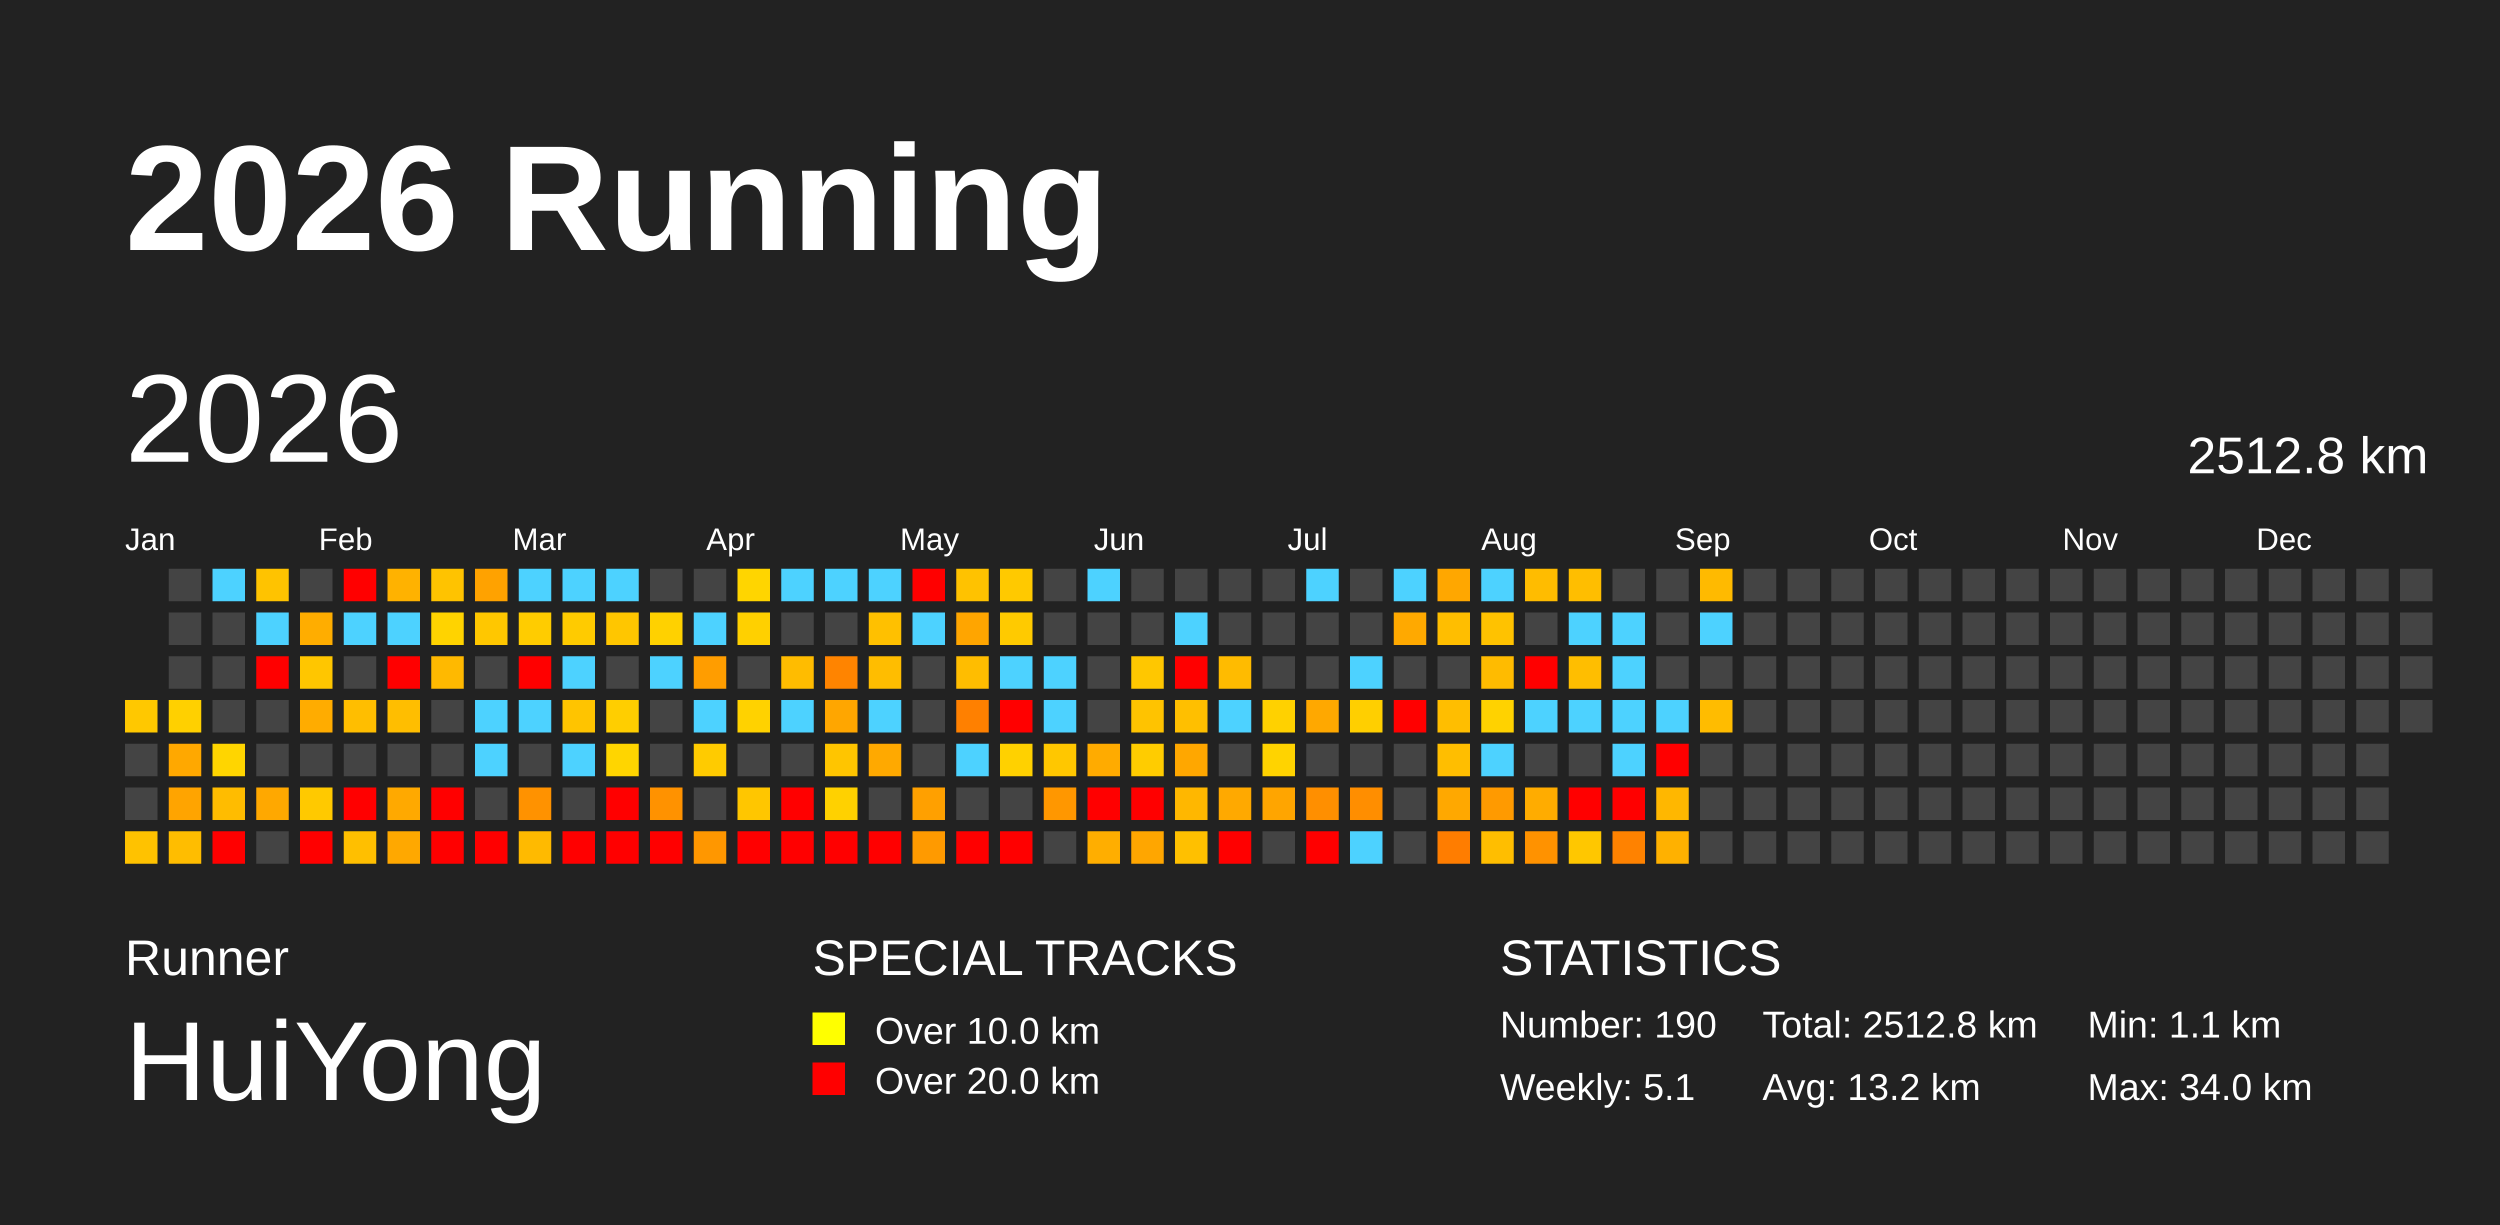
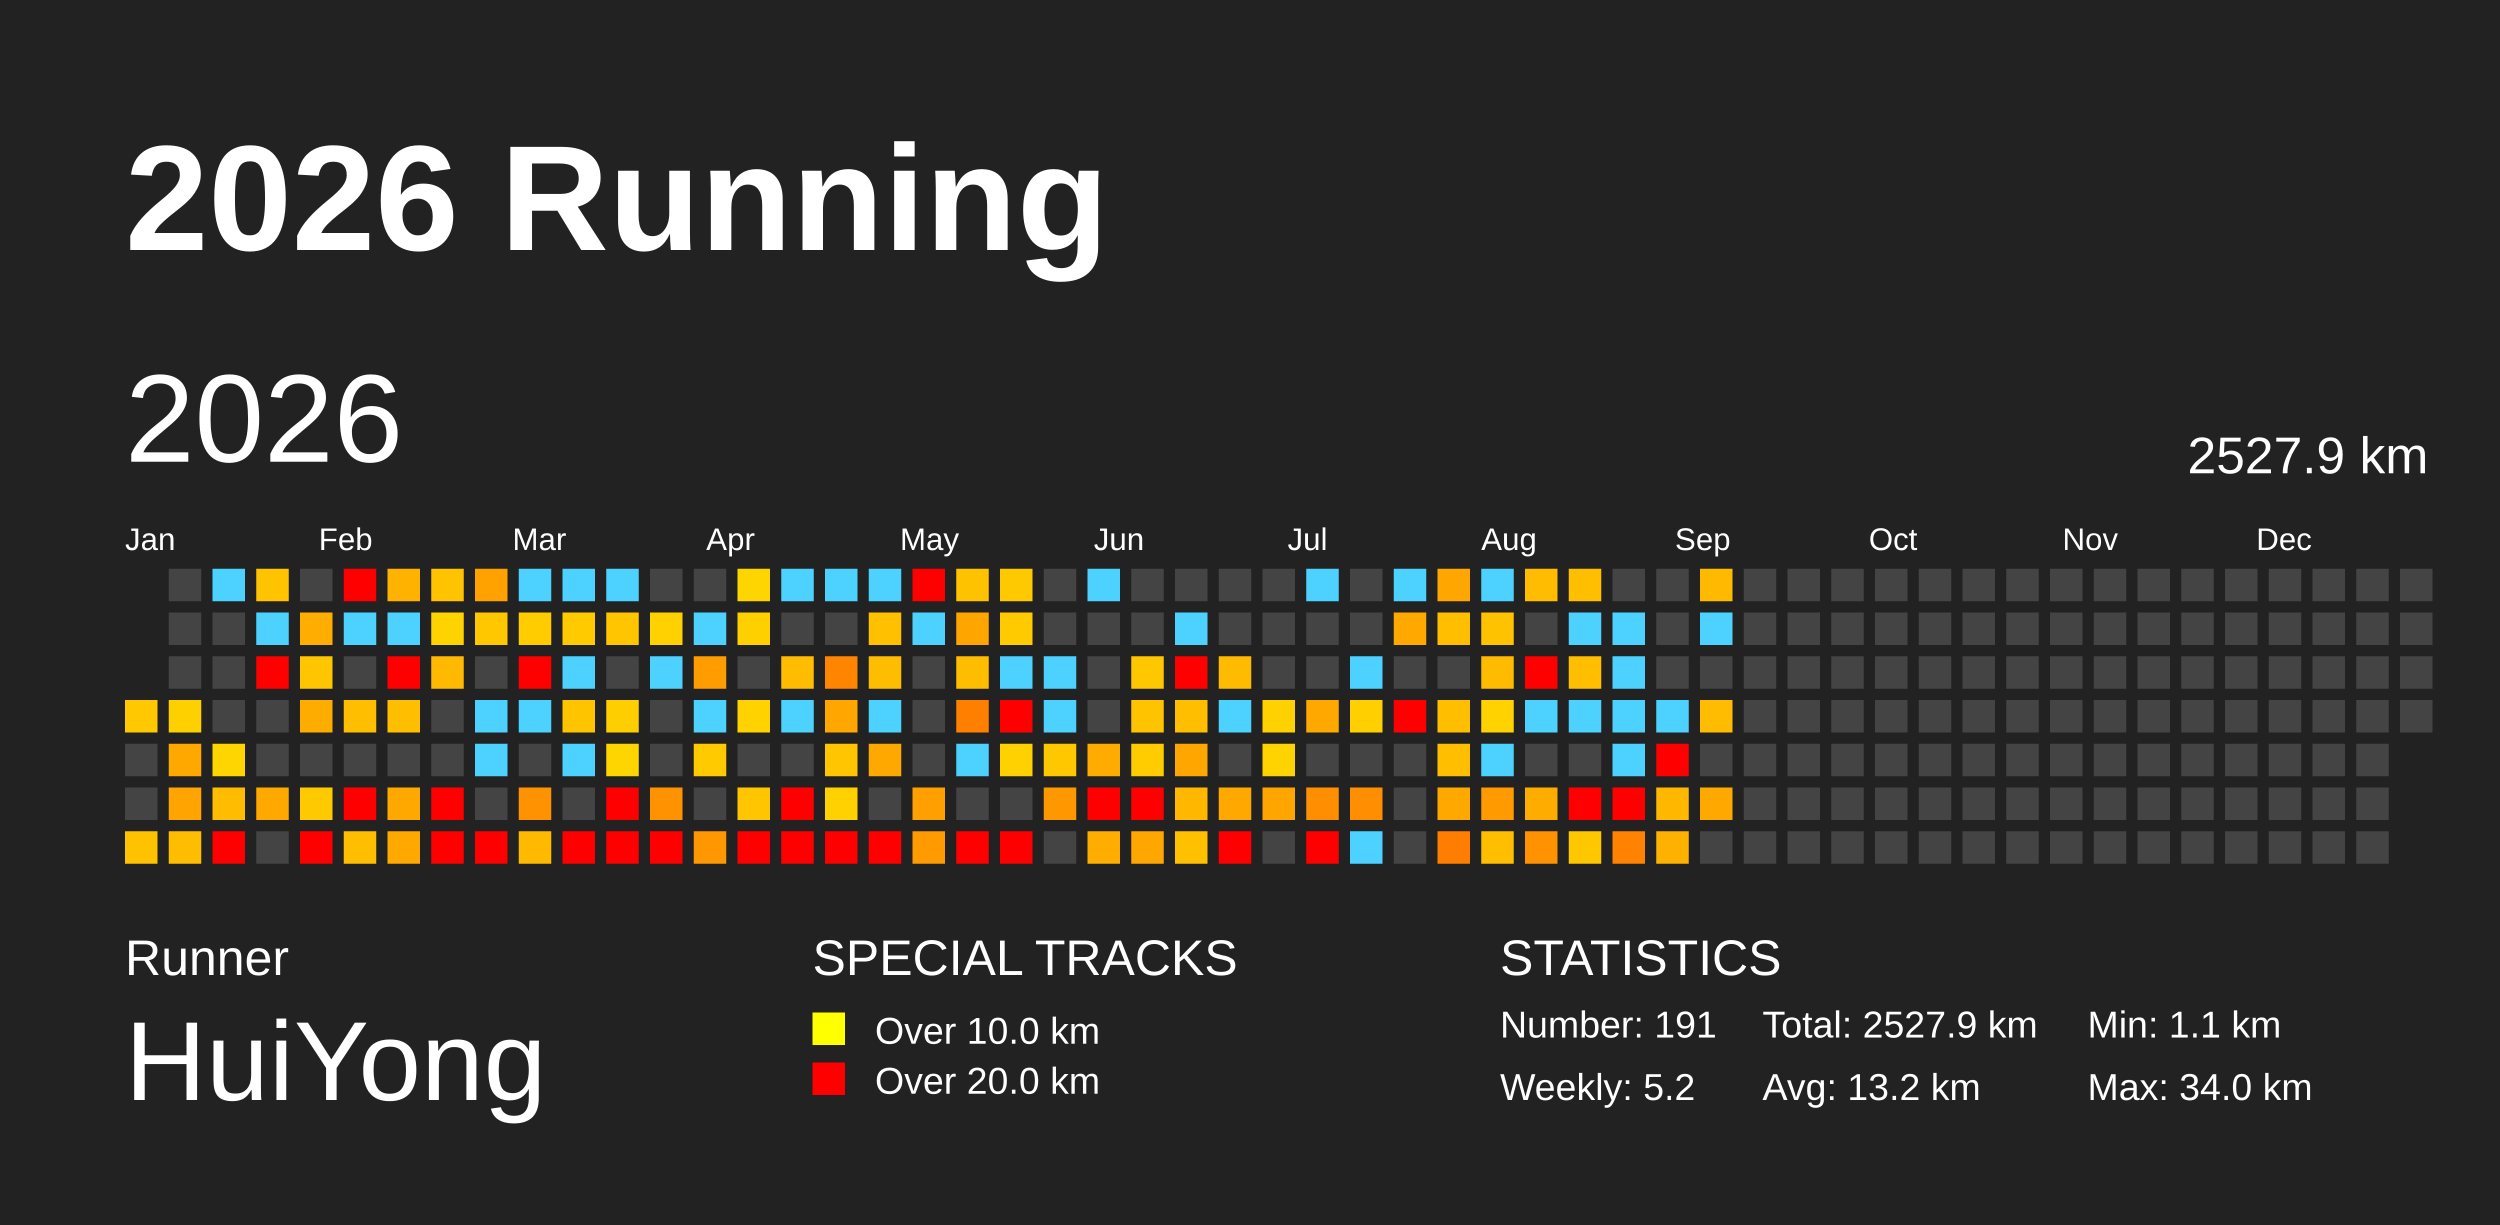
<svg xmlns="http://www.w3.org/2000/svg" baseProfile="full" height="98mm" version="1.1" viewBox="0,0,200,98" width="200mm">
  <defs />
  <rect fill="#222222" height="98" width="200" x="0" y="0" />
  <text fill="#FFFFFF" style="font-size:12px; font-family:Arial; font-weight:bold;" x="10" y="20">2026 Running</text>
  <text fill="#FFFFFF" style="font-size:4px; font-family:Arial" x="10" y="78">Runner</text>
  <text fill="#FFFFFF" style="font-size:9px; font-family:Arial" x="10" y="88">HuiYong</text>
  <text fill="#FFFFFF" style="font-size:4px; font-family:Arial" x="65" y="78">SPECIAL TRACKS</text>
  <rect fill="yellow" height="2.6" width="2.6" x="65" y="81" />
  <text fill="#FFFFFF" style="font-size:3px; font-family:Arial" x="70" y="83.5">Over 10.0 km</text>
  <rect fill="red" height="2.6" width="2.6" x="65" y="85" />
  <text fill="#FFFFFF" style="font-size:3px; font-family:Arial" x="70" y="87.5">Over 20.0 km</text>
  <text fill="#FFFFFF" style="font-size:4px; font-family:Arial" x="120" y="78">STATISTICS</text>
-   <text fill="#FFFFFF" style="font-size:3px; font-family:Arial" x="120" y="83">Number: 190</text>
-   <text fill="#FFFFFF" style="font-size:3px; font-family:Arial" x="120" y="88">Weekly: 5.1</text>
-   <text fill="#FFFFFF" style="font-size:3px; font-family:Arial" x="141" y="83">Total: 2512.8 km</text>
+   <text fill="#FFFFFF" style="font-size:3px; font-family:Arial" x="120" y="83">Number: 191</text>
+   <text fill="#FFFFFF" style="font-size:3px; font-family:Arial" x="120" y="88">Weekly: 5.2</text>
+   <text fill="#FFFFFF" style="font-size:3px; font-family:Arial" x="141" y="83">Total: 2527.9 km</text>
  <text fill="#FFFFFF" style="font-size:3px; font-family:Arial" x="141" y="88">Avg: 13.2 km</text>
  <text fill="#FFFFFF" style="font-size:3px; font-family:Arial" x="167" y="83">Min: 1.1 km</text>
  <text fill="#FFFFFF" style="font-size:3px; font-family:Arial" x="167" y="88">Max: 34.0 km</text>
  <text dominant-baseline="hanging" fill="#FFFFFF" style="font-size:10.0px; font-family:Arial;" x="10" y="30">2026</text>
-   <text dominant-baseline="hanging" fill="#FFFFFF" style="font-size:4.125px; font-family:Arial;" x="175" y="35">2512.8 km</text>
+   <text dominant-baseline="hanging" fill="#FFFFFF" style="font-size:4.125px; font-family:Arial;" x="175" y="35">2527.9 km</text>
  <text fill="#FFFFFF" style="font-size:2.5px; font-family:Arial" x="10.0" y="44">Jan</text>
  <text fill="#FFFFFF" style="font-size:2.5px; font-family:Arial" x="25.5" y="44">Feb</text>
  <text fill="#FFFFFF" style="font-size:2.5px; font-family:Arial" x="41.0" y="44">Mar</text>
  <text fill="#FFFFFF" style="font-size:2.5px; font-family:Arial" x="56.5" y="44">Apr</text>
  <text fill="#FFFFFF" style="font-size:2.5px; font-family:Arial" x="72.0" y="44">May</text>
  <text fill="#FFFFFF" style="font-size:2.5px; font-family:Arial" x="87.5" y="44">Jun</text>
  <text fill="#FFFFFF" style="font-size:2.5px; font-family:Arial" x="103.0" y="44">Jul</text>
  <text fill="#FFFFFF" style="font-size:2.5px; font-family:Arial" x="118.5" y="44">Aug</text>
  <text fill="#FFFFFF" style="font-size:2.5px; font-family:Arial" x="134.0" y="44">Sep</text>
  <text fill="#FFFFFF" style="font-size:2.5px; font-family:Arial" x="149.5" y="44">Oct</text>
  <text fill="#FFFFFF" style="font-size:2.5px; font-family:Arial" x="165.0" y="44">Nov</text>
  <text fill="#FFFFFF" style="font-size:2.5px; font-family:Arial" x="180.5" y="44">Dec</text>
  <rect fill="#ffc800" height="2.6" width="2.6" x="10.0" y="56.0" />
  <rect fill="#444444" height="2.6" width="2.6" x="10.0" y="59.5" />
  <rect fill="#444444" height="2.6" width="2.6" x="10.0" y="63.0" />
  <rect fill="#ffc200" height="2.6" width="2.6" x="10.0" y="66.5" />
  <rect fill="#444444" height="2.6" width="2.6" x="13.5" y="45.5" />
  <rect fill="#444444" height="2.6" width="2.6" x="13.5" y="49.0" />
  <rect fill="#444444" height="2.6" width="2.6" x="13.5" y="52.5" />
  <rect fill="#ffd000" height="2.6" width="2.6" x="13.5" y="56.0" />
  <rect fill="#ffa800" height="2.6" width="2.6" x="13.5" y="59.5" />
  <rect fill="#ffa400" height="2.6" width="2.6" x="13.5" y="63.0" />
  <rect fill="#ffbd00" height="2.6" width="2.6" x="13.5" y="66.5" />
  <rect fill="#4dd2ff" height="2.6" width="2.6" x="17.0" y="45.5" />
  <rect fill="#444444" height="2.6" width="2.6" x="17.0" y="49.0" />
  <rect fill="#444444" height="2.6" width="2.6" x="17.0" y="52.5" />
  <rect fill="#444444" height="2.6" width="2.6" x="17.0" y="56.0" />
  <rect fill="#ffd500" height="2.6" width="2.6" x="17.0" y="59.5" />
  <rect fill="#ffbc00" height="2.6" width="2.6" x="17.0" y="63.0" />
  <rect fill="red" height="2.6" width="2.6" x="17.0" y="66.5" />
  <rect fill="#ffc300" height="2.6" width="2.6" x="20.5" y="45.5" />
  <rect fill="#4dd2ff" height="2.6" width="2.6" x="20.5" y="49.0" />
  <rect fill="red" height="2.6" width="2.6" x="20.5" y="52.5" />
  <rect fill="#444444" height="2.6" width="2.6" x="20.5" y="56.0" />
  <rect fill="#444444" height="2.6" width="2.6" x="20.5" y="59.5" />
  <rect fill="#ffa800" height="2.6" width="2.6" x="20.5" y="63.0" />
  <rect fill="#444444" height="2.6" width="2.6" x="20.5" y="66.5" />
  <rect fill="#444444" height="2.6" width="2.6" x="24.0" y="45.5" />
  <rect fill="#ffad00" height="2.6" width="2.6" x="24.0" y="49.0" />
  <rect fill="#ffc600" height="2.6" width="2.6" x="24.0" y="52.5" />
  <rect fill="#ffac00" height="2.6" width="2.6" x="24.0" y="56.0" />
  <rect fill="#444444" height="2.6" width="2.6" x="24.0" y="59.5" />
  <rect fill="#ffc900" height="2.6" width="2.6" x="24.0" y="63.0" />
  <rect fill="red" height="2.6" width="2.6" x="24.0" y="66.5" />
  <rect fill="red" height="2.6" width="2.6" x="27.5" y="45.5" />
  <rect fill="#4dd2ff" height="2.6" width="2.6" x="27.5" y="49.0" />
  <rect fill="#444444" height="2.6" width="2.6" x="27.5" y="52.5" />
  <rect fill="#ffbe00" height="2.6" width="2.6" x="27.5" y="56.0" />
  <rect fill="#444444" height="2.6" width="2.6" x="27.5" y="59.5" />
  <rect fill="red" height="2.6" width="2.6" x="27.5" y="63.0" />
  <rect fill="#ffbf00" height="2.6" width="2.6" x="27.5" y="66.5" />
  <rect fill="#ffb200" height="2.6" width="2.6" x="31.0" y="45.5" />
  <rect fill="#4dd2ff" height="2.6" width="2.6" x="31.0" y="49.0" />
  <rect fill="red" height="2.6" width="2.6" x="31.0" y="52.5" />
  <rect fill="#ffbe00" height="2.6" width="2.6" x="31.0" y="56.0" />
  <rect fill="#444444" height="2.6" width="2.6" x="31.0" y="59.5" />
  <rect fill="#ffa900" height="2.6" width="2.6" x="31.0" y="63.0" />
  <rect fill="#ffa800" height="2.6" width="2.6" x="31.0" y="66.5" />
  <rect fill="#ffc300" height="2.6" width="2.6" x="34.5" y="45.5" />
  <rect fill="#ffd300" height="2.6" width="2.6" x="34.5" y="49.0" />
  <rect fill="#ffb900" height="2.6" width="2.6" x="34.5" y="52.5" />
  <rect fill="#444444" height="2.6" width="2.6" x="34.5" y="56.0" />
  <rect fill="#444444" height="2.6" width="2.6" x="34.5" y="59.5" />
  <rect fill="red" height="2.6" width="2.6" x="34.5" y="63.0" />
  <rect fill="red" height="2.6" width="2.6" x="34.5" y="66.5" />
  <rect fill="#ffa200" height="2.6" width="2.6" x="38.0" y="45.5" />
  <rect fill="#ffc700" height="2.6" width="2.6" x="38.0" y="49.0" />
  <rect fill="#444444" height="2.6" width="2.6" x="38.0" y="52.5" />
  <rect fill="#4dd2ff" height="2.6" width="2.6" x="38.0" y="56.0" />
  <rect fill="#4dd2ff" height="2.6" width="2.6" x="38.0" y="59.5" />
  <rect fill="#444444" height="2.6" width="2.6" x="38.0" y="63.0" />
  <rect fill="red" height="2.6" width="2.6" x="38.0" y="66.5" />
  <rect fill="#4dd2ff" height="2.6" width="2.6" x="41.5" y="45.5" />
  <rect fill="#ffcc00" height="2.6" width="2.6" x="41.5" y="49.0" />
  <rect fill="red" height="2.6" width="2.6" x="41.5" y="52.5" />
  <rect fill="#4dd2ff" height="2.6" width="2.6" x="41.5" y="56.0" />
  <rect fill="#444444" height="2.6" width="2.6" x="41.5" y="59.5" />
  <rect fill="#ff9200" height="2.6" width="2.6" x="41.5" y="63.0" />
  <rect fill="#ffba00" height="2.6" width="2.6" x="41.5" y="66.5" />
  <rect fill="#4dd2ff" height="2.6" width="2.6" x="45.0" y="45.5" />
  <rect fill="#ffcb00" height="2.6" width="2.6" x="45.0" y="49.0" />
  <rect fill="#4dd2ff" height="2.6" width="2.6" x="45.0" y="52.5" />
  <rect fill="#ffc400" height="2.6" width="2.6" x="45.0" y="56.0" />
  <rect fill="#4dd2ff" height="2.6" width="2.6" x="45.0" y="59.5" />
  <rect fill="#444444" height="2.6" width="2.6" x="45.0" y="63.0" />
  <rect fill="red" height="2.6" width="2.6" x="45.0" y="66.5" />
  <rect fill="#4dd2ff" height="2.6" width="2.6" x="48.5" y="45.5" />
  <rect fill="#ffc600" height="2.6" width="2.6" x="48.5" y="49.0" />
  <rect fill="#444444" height="2.6" width="2.6" x="48.5" y="52.5" />
  <rect fill="#ffce00" height="2.6" width="2.6" x="48.5" y="56.0" />
  <rect fill="#ffd500" height="2.6" width="2.6" x="48.5" y="59.5" />
  <rect fill="red" height="2.6" width="2.6" x="48.5" y="63.0" />
  <rect fill="red" height="2.6" width="2.6" x="48.5" y="66.5" />
  <rect fill="#444444" height="2.6" width="2.6" x="52.0" y="45.5" />
  <rect fill="#ffd100" height="2.6" width="2.6" x="52.0" y="49.0" />
  <rect fill="#4dd2ff" height="2.6" width="2.6" x="52.0" y="52.5" />
  <rect fill="#444444" height="2.6" width="2.6" x="52.0" y="56.0" />
  <rect fill="#444444" height="2.6" width="2.6" x="52.0" y="59.5" />
  <rect fill="#ff9200" height="2.6" width="2.6" x="52.0" y="63.0" />
  <rect fill="red" height="2.6" width="2.6" x="52.0" y="66.5" />
  <rect fill="#444444" height="2.6" width="2.6" x="55.5" y="45.5" />
  <rect fill="#4dd2ff" height="2.6" width="2.6" x="55.5" y="49.0" />
  <rect fill="#ff9d00" height="2.6" width="2.6" x="55.5" y="52.5" />
  <rect fill="#4dd2ff" height="2.6" width="2.6" x="55.5" y="56.0" />
  <rect fill="#ffcb00" height="2.6" width="2.6" x="55.5" y="59.5" />
  <rect fill="#444444" height="2.6" width="2.6" x="55.5" y="63.0" />
  <rect fill="#ff9700" height="2.6" width="2.6" x="55.5" y="66.5" />
  <rect fill="#ffd500" height="2.6" width="2.6" x="59.0" y="45.5" />
  <rect fill="#ffd000" height="2.6" width="2.6" x="59.0" y="49.0" />
  <rect fill="#444444" height="2.6" width="2.6" x="59.0" y="52.5" />
  <rect fill="#ffd200" height="2.6" width="2.6" x="59.0" y="56.0" />
  <rect fill="#444444" height="2.6" width="2.6" x="59.0" y="59.5" />
  <rect fill="#ffc600" height="2.6" width="2.6" x="59.0" y="63.0" />
  <rect fill="red" height="2.6" width="2.6" x="59.0" y="66.5" />
  <rect fill="#4dd2ff" height="2.6" width="2.6" x="62.5" y="45.5" />
  <rect fill="#444444" height="2.6" width="2.6" x="62.5" y="49.0" />
  <rect fill="#ffbc00" height="2.6" width="2.6" x="62.5" y="52.5" />
  <rect fill="#4dd2ff" height="2.6" width="2.6" x="62.5" y="56.0" />
  <rect fill="#444444" height="2.6" width="2.6" x="62.5" y="59.5" />
  <rect fill="red" height="2.6" width="2.6" x="62.5" y="63.0" />
  <rect fill="red" height="2.6" width="2.6" x="62.5" y="66.5" />
  <rect fill="#4dd2ff" height="2.6" width="2.6" x="66.0" y="45.5" />
  <rect fill="#444444" height="2.6" width="2.6" x="66.0" y="49.0" />
  <rect fill="#ff8400" height="2.6" width="2.6" x="66.0" y="52.5" />
  <rect fill="#ffa600" height="2.6" width="2.6" x="66.0" y="56.0" />
  <rect fill="#ffc500" height="2.6" width="2.6" x="66.0" y="59.5" />
  <rect fill="#ffd100" height="2.6" width="2.6" x="66.0" y="63.0" />
  <rect fill="red" height="2.6" width="2.6" x="66.0" y="66.5" />
  <rect fill="#4dd2ff" height="2.6" width="2.6" x="69.5" y="45.5" />
  <rect fill="#ffc000" height="2.6" width="2.6" x="69.5" y="49.0" />
  <rect fill="#ffbd00" height="2.6" width="2.6" x="69.5" y="52.5" />
  <rect fill="#4dd2ff" height="2.6" width="2.6" x="69.5" y="56.0" />
  <rect fill="#ffa900" height="2.6" width="2.6" x="69.5" y="59.5" />
  <rect fill="#444444" height="2.6" width="2.6" x="69.5" y="63.0" />
  <rect fill="red" height="2.6" width="2.6" x="69.5" y="66.5" />
  <rect fill="red" height="2.6" width="2.6" x="73.0" y="45.5" />
  <rect fill="#4dd2ff" height="2.6" width="2.6" x="73.0" y="49.0" />
  <rect fill="#444444" height="2.6" width="2.6" x="73.0" y="52.5" />
  <rect fill="#444444" height="2.6" width="2.6" x="73.0" y="56.0" />
  <rect fill="#444444" height="2.6" width="2.6" x="73.0" y="59.5" />
  <rect fill="#ffa000" height="2.6" width="2.6" x="73.0" y="63.0" />
  <rect fill="#ff9a00" height="2.6" width="2.6" x="73.0" y="66.5" />
  <rect fill="#ffc200" height="2.6" width="2.6" x="76.5" y="45.5" />
  <rect fill="#ffa500" height="2.6" width="2.6" x="76.5" y="49.0" />
  <rect fill="#ffbd00" height="2.6" width="2.6" x="76.5" y="52.5" />
  <rect fill="#ff8000" height="2.6" width="2.6" x="76.5" y="56.0" />
  <rect fill="#4dd2ff" height="2.6" width="2.6" x="76.5" y="59.5" />
  <rect fill="#444444" height="2.6" width="2.6" x="76.5" y="63.0" />
  <rect fill="red" height="2.6" width="2.6" x="76.5" y="66.5" />
  <rect fill="#ffc900" height="2.6" width="2.6" x="80.0" y="45.5" />
  <rect fill="#ffca00" height="2.6" width="2.6" x="80.0" y="49.0" />
  <rect fill="#4dd2ff" height="2.6" width="2.6" x="80.0" y="52.5" />
  <rect fill="red" height="2.6" width="2.6" x="80.0" y="56.0" />
  <rect fill="#ffd100" height="2.6" width="2.6" x="80.0" y="59.5" />
  <rect fill="#444444" height="2.6" width="2.6" x="80.0" y="63.0" />
  <rect fill="red" height="2.6" width="2.6" x="80.0" y="66.5" />
  <rect fill="#444444" height="2.6" width="2.6" x="83.5" y="45.5" />
  <rect fill="#444444" height="2.6" width="2.6" x="83.5" y="49.0" />
  <rect fill="#4dd2ff" height="2.6" width="2.6" x="83.5" y="52.5" />
  <rect fill="#4dd2ff" height="2.6" width="2.6" x="83.5" y="56.0" />
  <rect fill="#ffc700" height="2.6" width="2.6" x="83.5" y="59.5" />
  <rect fill="#ff9700" height="2.6" width="2.6" x="83.5" y="63.0" />
  <rect fill="#444444" height="2.6" width="2.6" x="83.5" y="66.5" />
  <rect fill="#4dd2ff" height="2.6" width="2.6" x="87.0" y="45.5" />
  <rect fill="#444444" height="2.6" width="2.6" x="87.0" y="49.0" />
  <rect fill="#444444" height="2.6" width="2.6" x="87.0" y="52.5" />
  <rect fill="#444444" height="2.6" width="2.6" x="87.0" y="56.0" />
  <rect fill="#ffab00" height="2.6" width="2.6" x="87.0" y="59.5" />
  <rect fill="red" height="2.6" width="2.6" x="87.0" y="63.0" />
  <rect fill="#ffae00" height="2.6" width="2.6" x="87.0" y="66.5" />
  <rect fill="#444444" height="2.6" width="2.6" x="90.5" y="45.5" />
  <rect fill="#444444" height="2.6" width="2.6" x="90.5" y="49.0" />
  <rect fill="#ffc700" height="2.6" width="2.6" x="90.5" y="52.5" />
  <rect fill="#ffc300" height="2.6" width="2.6" x="90.5" y="56.0" />
  <rect fill="#ffcc00" height="2.6" width="2.6" x="90.5" y="59.5" />
  <rect fill="red" height="2.6" width="2.6" x="90.5" y="63.0" />
  <rect fill="#ffa600" height="2.6" width="2.6" x="90.5" y="66.5" />
  <rect fill="#444444" height="2.6" width="2.6" x="94.0" y="45.5" />
  <rect fill="#4dd2ff" height="2.6" width="2.6" x="94.0" y="49.0" />
  <rect fill="red" height="2.6" width="2.6" x="94.0" y="52.5" />
  <rect fill="#ffbf00" height="2.6" width="2.6" x="94.0" y="56.0" />
  <rect fill="#ffa700" height="2.6" width="2.6" x="94.0" y="59.5" />
  <rect fill="#ffb700" height="2.6" width="2.6" x="94.0" y="63.0" />
  <rect fill="#ffc000" height="2.6" width="2.6" x="94.0" y="66.5" />
  <rect fill="#444444" height="2.6" width="2.6" x="97.5" y="45.5" />
  <rect fill="#444444" height="2.6" width="2.6" x="97.5" y="49.0" />
  <rect fill="#ffbb00" height="2.6" width="2.6" x="97.5" y="52.5" />
  <rect fill="#4dd2ff" height="2.6" width="2.6" x="97.5" y="56.0" />
  <rect fill="#444444" height="2.6" width="2.6" x="97.5" y="59.5" />
  <rect fill="#ffa900" height="2.6" width="2.6" x="97.5" y="63.0" />
  <rect fill="red" height="2.6" width="2.6" x="97.5" y="66.5" />
  <rect fill="#444444" height="2.6" width="2.6" x="101.0" y="45.5" />
  <rect fill="#444444" height="2.6" width="2.6" x="101.0" y="49.0" />
  <rect fill="#444444" height="2.6" width="2.6" x="101.0" y="52.5" />
  <rect fill="#ffd100" height="2.6" width="2.6" x="101.0" y="56.0" />
  <rect fill="#ffd300" height="2.6" width="2.6" x="101.0" y="59.5" />
  <rect fill="#ffa500" height="2.6" width="2.6" x="101.0" y="63.0" />
  <rect fill="#444444" height="2.6" width="2.6" x="101.0" y="66.5" />
  <rect fill="#4dd2ff" height="2.6" width="2.6" x="104.5" y="45.5" />
  <rect fill="#444444" height="2.6" width="2.6" x="104.5" y="49.0" />
  <rect fill="#444444" height="2.6" width="2.6" x="104.5" y="52.5" />
  <rect fill="#ffa800" height="2.6" width="2.6" x="104.5" y="56.0" />
  <rect fill="#444444" height="2.6" width="2.6" x="104.5" y="59.5" />
  <rect fill="#ff8f00" height="2.6" width="2.6" x="104.5" y="63.0" />
  <rect fill="red" height="2.6" width="2.6" x="104.5" y="66.5" />
  <rect fill="#444444" height="2.6" width="2.6" x="108.0" y="45.5" />
  <rect fill="#444444" height="2.6" width="2.6" x="108.0" y="49.0" />
  <rect fill="#4dd2ff" height="2.6" width="2.6" x="108.0" y="52.5" />
  <rect fill="#ffcf00" height="2.6" width="2.6" x="108.0" y="56.0" />
  <rect fill="#444444" height="2.6" width="2.6" x="108.0" y="59.5" />
  <rect fill="#ff8e00" height="2.6" width="2.6" x="108.0" y="63.0" />
  <rect fill="#4dd2ff" height="2.6" width="2.6" x="108.0" y="66.5" />
  <rect fill="#4dd2ff" height="2.6" width="2.6" x="111.5" y="45.5" />
  <rect fill="#ffa900" height="2.6" width="2.6" x="111.5" y="49.0" />
  <rect fill="#444444" height="2.6" width="2.6" x="111.5" y="52.5" />
  <rect fill="red" height="2.6" width="2.6" x="111.5" y="56.0" />
  <rect fill="#444444" height="2.6" width="2.6" x="111.5" y="59.5" />
  <rect fill="#444444" height="2.6" width="2.6" x="111.5" y="63.0" />
  <rect fill="#444444" height="2.6" width="2.6" x="111.5" y="66.5" />
  <rect fill="#ffa700" height="2.6" width="2.6" x="115.0" y="45.5" />
  <rect fill="#ffbe00" height="2.6" width="2.6" x="115.0" y="49.0" />
  <rect fill="#444444" height="2.6" width="2.6" x="115.0" y="52.5" />
  <rect fill="#ffbe00" height="2.6" width="2.6" x="115.0" y="56.0" />
  <rect fill="#ffbe00" height="2.6" width="2.6" x="115.0" y="59.5" />
  <rect fill="#ffa800" height="2.6" width="2.6" x="115.0" y="63.0" />
  <rect fill="#ff7d00" height="2.6" width="2.6" x="115.0" y="66.5" />
  <rect fill="#4dd2ff" height="2.6" width="2.6" x="118.5" y="45.5" />
  <rect fill="#ffc200" height="2.6" width="2.6" x="118.5" y="49.0" />
  <rect fill="#ffbb00" height="2.6" width="2.6" x="118.5" y="52.5" />
  <rect fill="#ffd200" height="2.6" width="2.6" x="118.5" y="56.0" />
  <rect fill="#4dd2ff" height="2.6" width="2.6" x="118.5" y="59.5" />
  <rect fill="#ff9a00" height="2.6" width="2.6" x="118.5" y="63.0" />
  <rect fill="#ffbe00" height="2.6" width="2.6" x="118.5" y="66.5" />
  <rect fill="#ffbc00" height="2.6" width="2.6" x="122.0" y="45.5" />
  <rect fill="#444444" height="2.6" width="2.6" x="122.0" y="49.0" />
  <rect fill="red" height="2.6" width="2.6" x="122.0" y="52.5" />
  <rect fill="#4dd2ff" height="2.6" width="2.6" x="122.0" y="56.0" />
  <rect fill="#444444" height="2.6" width="2.6" x="122.0" y="59.5" />
  <rect fill="#ffac00" height="2.6" width="2.6" x="122.0" y="63.0" />
  <rect fill="#ff9200" height="2.6" width="2.6" x="122.0" y="66.5" />
  <rect fill="#ffbe00" height="2.6" width="2.6" x="125.5" y="45.5" />
  <rect fill="#4dd2ff" height="2.6" width="2.6" x="125.5" y="49.0" />
  <rect fill="#ffbe00" height="2.6" width="2.6" x="125.5" y="52.5" />
  <rect fill="#4dd2ff" height="2.6" width="2.6" x="125.5" y="56.0" />
  <rect fill="#444444" height="2.6" width="2.6" x="125.5" y="59.5" />
  <rect fill="red" height="2.6" width="2.6" x="125.5" y="63.0" />
  <rect fill="#ffc700" height="2.6" width="2.6" x="125.5" y="66.5" />
  <rect fill="#444444" height="2.6" width="2.6" x="129.0" y="45.5" />
  <rect fill="#4dd2ff" height="2.6" width="2.6" x="129.0" y="49.0" />
  <rect fill="#4dd2ff" height="2.6" width="2.6" x="129.0" y="52.5" />
  <rect fill="#4dd2ff" height="2.6" width="2.6" x="129.0" y="56.0" />
  <rect fill="#4dd2ff" height="2.6" width="2.6" x="129.0" y="59.5" />
  <rect fill="red" height="2.6" width="2.6" x="129.0" y="63.0" />
  <rect fill="#ff8200" height="2.6" width="2.6" x="129.0" y="66.5" />
  <rect fill="#444444" height="2.6" width="2.6" x="132.5" y="45.5" />
  <rect fill="#444444" height="2.6" width="2.6" x="132.5" y="49.0" />
  <rect fill="#444444" height="2.6" width="2.6" x="132.5" y="52.5" />
  <rect fill="#4dd2ff" height="2.6" width="2.6" x="132.5" y="56.0" />
  <rect fill="red" height="2.6" width="2.6" x="132.5" y="59.5" />
  <rect fill="#ffb700" height="2.6" width="2.6" x="132.5" y="63.0" />
  <rect fill="#ffb100" height="2.6" width="2.6" x="132.5" y="66.5" />
  <rect fill="#ffba00" height="2.6" width="2.6" x="136.0" y="45.5" />
  <rect fill="#4dd2ff" height="2.6" width="2.6" x="136.0" y="49.0" />
  <rect fill="#444444" height="2.6" width="2.6" x="136.0" y="52.5" />
  <rect fill="#ffbc00" height="2.6" width="2.6" x="136.0" y="56.0" />
  <rect fill="#444444" height="2.6" width="2.6" x="136.0" y="59.5" />
-   <rect fill="#444444" height="2.6" width="2.6" x="136.0" y="63.0" />
+   <rect fill="#ffa800" height="2.6" width="2.6" x="136.0" y="63.0" />
  <rect fill="#444444" height="2.6" width="2.6" x="136.0" y="66.5" />
  <rect fill="#444444" height="2.6" width="2.6" x="139.5" y="45.5" />
  <rect fill="#444444" height="2.6" width="2.6" x="139.5" y="49.0" />
  <rect fill="#444444" height="2.6" width="2.6" x="139.5" y="52.5" />
  <rect fill="#444444" height="2.6" width="2.6" x="139.5" y="56.0" />
  <rect fill="#444444" height="2.6" width="2.6" x="139.5" y="59.5" />
  <rect fill="#444444" height="2.6" width="2.6" x="139.5" y="63.0" />
  <rect fill="#444444" height="2.6" width="2.6" x="139.5" y="66.5" />
  <rect fill="#444444" height="2.6" width="2.6" x="143.0" y="45.5" />
  <rect fill="#444444" height="2.6" width="2.6" x="143.0" y="49.0" />
  <rect fill="#444444" height="2.6" width="2.6" x="143.0" y="52.5" />
  <rect fill="#444444" height="2.6" width="2.6" x="143.0" y="56.0" />
  <rect fill="#444444" height="2.6" width="2.6" x="143.0" y="59.5" />
  <rect fill="#444444" height="2.6" width="2.6" x="143.0" y="63.0" />
  <rect fill="#444444" height="2.6" width="2.6" x="143.0" y="66.5" />
  <rect fill="#444444" height="2.6" width="2.6" x="146.5" y="45.5" />
  <rect fill="#444444" height="2.6" width="2.6" x="146.5" y="49.0" />
  <rect fill="#444444" height="2.6" width="2.6" x="146.5" y="52.5" />
  <rect fill="#444444" height="2.6" width="2.6" x="146.5" y="56.0" />
  <rect fill="#444444" height="2.6" width="2.6" x="146.5" y="59.5" />
  <rect fill="#444444" height="2.6" width="2.6" x="146.5" y="63.0" />
  <rect fill="#444444" height="2.6" width="2.6" x="146.5" y="66.5" />
  <rect fill="#444444" height="2.6" width="2.6" x="150.0" y="45.5" />
  <rect fill="#444444" height="2.6" width="2.6" x="150.0" y="49.0" />
  <rect fill="#444444" height="2.6" width="2.6" x="150.0" y="52.5" />
  <rect fill="#444444" height="2.6" width="2.6" x="150.0" y="56.0" />
  <rect fill="#444444" height="2.6" width="2.6" x="150.0" y="59.5" />
  <rect fill="#444444" height="2.6" width="2.6" x="150.0" y="63.0" />
  <rect fill="#444444" height="2.6" width="2.6" x="150.0" y="66.5" />
  <rect fill="#444444" height="2.6" width="2.6" x="153.5" y="45.5" />
  <rect fill="#444444" height="2.6" width="2.6" x="153.5" y="49.0" />
  <rect fill="#444444" height="2.6" width="2.6" x="153.5" y="52.5" />
  <rect fill="#444444" height="2.6" width="2.6" x="153.5" y="56.0" />
  <rect fill="#444444" height="2.6" width="2.6" x="153.5" y="59.5" />
  <rect fill="#444444" height="2.6" width="2.6" x="153.5" y="63.0" />
  <rect fill="#444444" height="2.6" width="2.6" x="153.5" y="66.5" />
  <rect fill="#444444" height="2.6" width="2.6" x="157.0" y="45.5" />
  <rect fill="#444444" height="2.6" width="2.6" x="157.0" y="49.0" />
  <rect fill="#444444" height="2.6" width="2.6" x="157.0" y="52.5" />
  <rect fill="#444444" height="2.6" width="2.6" x="157.0" y="56.0" />
  <rect fill="#444444" height="2.6" width="2.6" x="157.0" y="59.5" />
  <rect fill="#444444" height="2.6" width="2.6" x="157.0" y="63.0" />
  <rect fill="#444444" height="2.6" width="2.6" x="157.0" y="66.5" />
  <rect fill="#444444" height="2.6" width="2.6" x="160.5" y="45.5" />
  <rect fill="#444444" height="2.6" width="2.6" x="160.5" y="49.0" />
  <rect fill="#444444" height="2.6" width="2.6" x="160.5" y="52.5" />
  <rect fill="#444444" height="2.6" width="2.6" x="160.5" y="56.0" />
  <rect fill="#444444" height="2.6" width="2.6" x="160.5" y="59.5" />
  <rect fill="#444444" height="2.6" width="2.6" x="160.5" y="63.0" />
  <rect fill="#444444" height="2.6" width="2.6" x="160.5" y="66.5" />
  <rect fill="#444444" height="2.6" width="2.6" x="164.0" y="45.5" />
  <rect fill="#444444" height="2.6" width="2.6" x="164.0" y="49.0" />
  <rect fill="#444444" height="2.6" width="2.6" x="164.0" y="52.5" />
  <rect fill="#444444" height="2.6" width="2.6" x="164.0" y="56.0" />
  <rect fill="#444444" height="2.6" width="2.6" x="164.0" y="59.5" />
  <rect fill="#444444" height="2.6" width="2.6" x="164.0" y="63.0" />
  <rect fill="#444444" height="2.6" width="2.6" x="164.0" y="66.5" />
  <rect fill="#444444" height="2.6" width="2.6" x="167.5" y="45.5" />
  <rect fill="#444444" height="2.6" width="2.6" x="167.5" y="49.0" />
  <rect fill="#444444" height="2.6" width="2.6" x="167.5" y="52.5" />
  <rect fill="#444444" height="2.6" width="2.6" x="167.5" y="56.0" />
  <rect fill="#444444" height="2.6" width="2.6" x="167.5" y="59.5" />
  <rect fill="#444444" height="2.6" width="2.6" x="167.5" y="63.0" />
  <rect fill="#444444" height="2.6" width="2.6" x="167.5" y="66.5" />
  <rect fill="#444444" height="2.6" width="2.6" x="171.0" y="45.5" />
  <rect fill="#444444" height="2.6" width="2.6" x="171.0" y="49.0" />
  <rect fill="#444444" height="2.6" width="2.6" x="171.0" y="52.5" />
  <rect fill="#444444" height="2.6" width="2.6" x="171.0" y="56.0" />
  <rect fill="#444444" height="2.6" width="2.6" x="171.0" y="59.5" />
  <rect fill="#444444" height="2.6" width="2.6" x="171.0" y="63.0" />
  <rect fill="#444444" height="2.6" width="2.6" x="171.0" y="66.5" />
  <rect fill="#444444" height="2.6" width="2.6" x="174.5" y="45.5" />
  <rect fill="#444444" height="2.6" width="2.6" x="174.5" y="49.0" />
  <rect fill="#444444" height="2.6" width="2.6" x="174.5" y="52.5" />
  <rect fill="#444444" height="2.6" width="2.6" x="174.5" y="56.0" />
  <rect fill="#444444" height="2.6" width="2.6" x="174.5" y="59.5" />
  <rect fill="#444444" height="2.6" width="2.6" x="174.5" y="63.0" />
  <rect fill="#444444" height="2.6" width="2.6" x="174.5" y="66.5" />
  <rect fill="#444444" height="2.6" width="2.6" x="178.0" y="45.5" />
  <rect fill="#444444" height="2.6" width="2.6" x="178.0" y="49.0" />
  <rect fill="#444444" height="2.6" width="2.6" x="178.0" y="52.5" />
  <rect fill="#444444" height="2.6" width="2.6" x="178.0" y="56.0" />
  <rect fill="#444444" height="2.6" width="2.6" x="178.0" y="59.5" />
  <rect fill="#444444" height="2.6" width="2.6" x="178.0" y="63.0" />
  <rect fill="#444444" height="2.6" width="2.6" x="178.0" y="66.5" />
  <rect fill="#444444" height="2.6" width="2.6" x="181.5" y="45.5" />
  <rect fill="#444444" height="2.6" width="2.6" x="181.5" y="49.0" />
  <rect fill="#444444" height="2.6" width="2.6" x="181.5" y="52.5" />
  <rect fill="#444444" height="2.6" width="2.6" x="181.5" y="56.0" />
  <rect fill="#444444" height="2.6" width="2.6" x="181.5" y="59.5" />
  <rect fill="#444444" height="2.6" width="2.6" x="181.5" y="63.0" />
  <rect fill="#444444" height="2.6" width="2.6" x="181.5" y="66.5" />
  <rect fill="#444444" height="2.6" width="2.6" x="185.0" y="45.5" />
  <rect fill="#444444" height="2.6" width="2.6" x="185.0" y="49.0" />
  <rect fill="#444444" height="2.6" width="2.6" x="185.0" y="52.5" />
  <rect fill="#444444" height="2.6" width="2.6" x="185.0" y="56.0" />
  <rect fill="#444444" height="2.6" width="2.6" x="185.0" y="59.5" />
  <rect fill="#444444" height="2.6" width="2.6" x="185.0" y="63.0" />
  <rect fill="#444444" height="2.6" width="2.6" x="185.0" y="66.5" />
  <rect fill="#444444" height="2.6" width="2.6" x="188.5" y="45.5" />
  <rect fill="#444444" height="2.6" width="2.6" x="188.5" y="49.0" />
  <rect fill="#444444" height="2.6" width="2.6" x="188.5" y="52.5" />
  <rect fill="#444444" height="2.6" width="2.6" x="188.5" y="56.0" />
  <rect fill="#444444" height="2.6" width="2.6" x="188.5" y="59.5" />
  <rect fill="#444444" height="2.6" width="2.6" x="188.5" y="63.0" />
  <rect fill="#444444" height="2.6" width="2.6" x="188.5" y="66.5" />
  <rect fill="#444444" height="2.6" width="2.6" x="192.0" y="45.5" />
  <rect fill="#444444" height="2.6" width="2.6" x="192.0" y="49.0" />
  <rect fill="#444444" height="2.6" width="2.6" x="192.0" y="52.5" />
  <rect fill="#444444" height="2.6" width="2.6" x="192.0" y="56.0" />
</svg>
